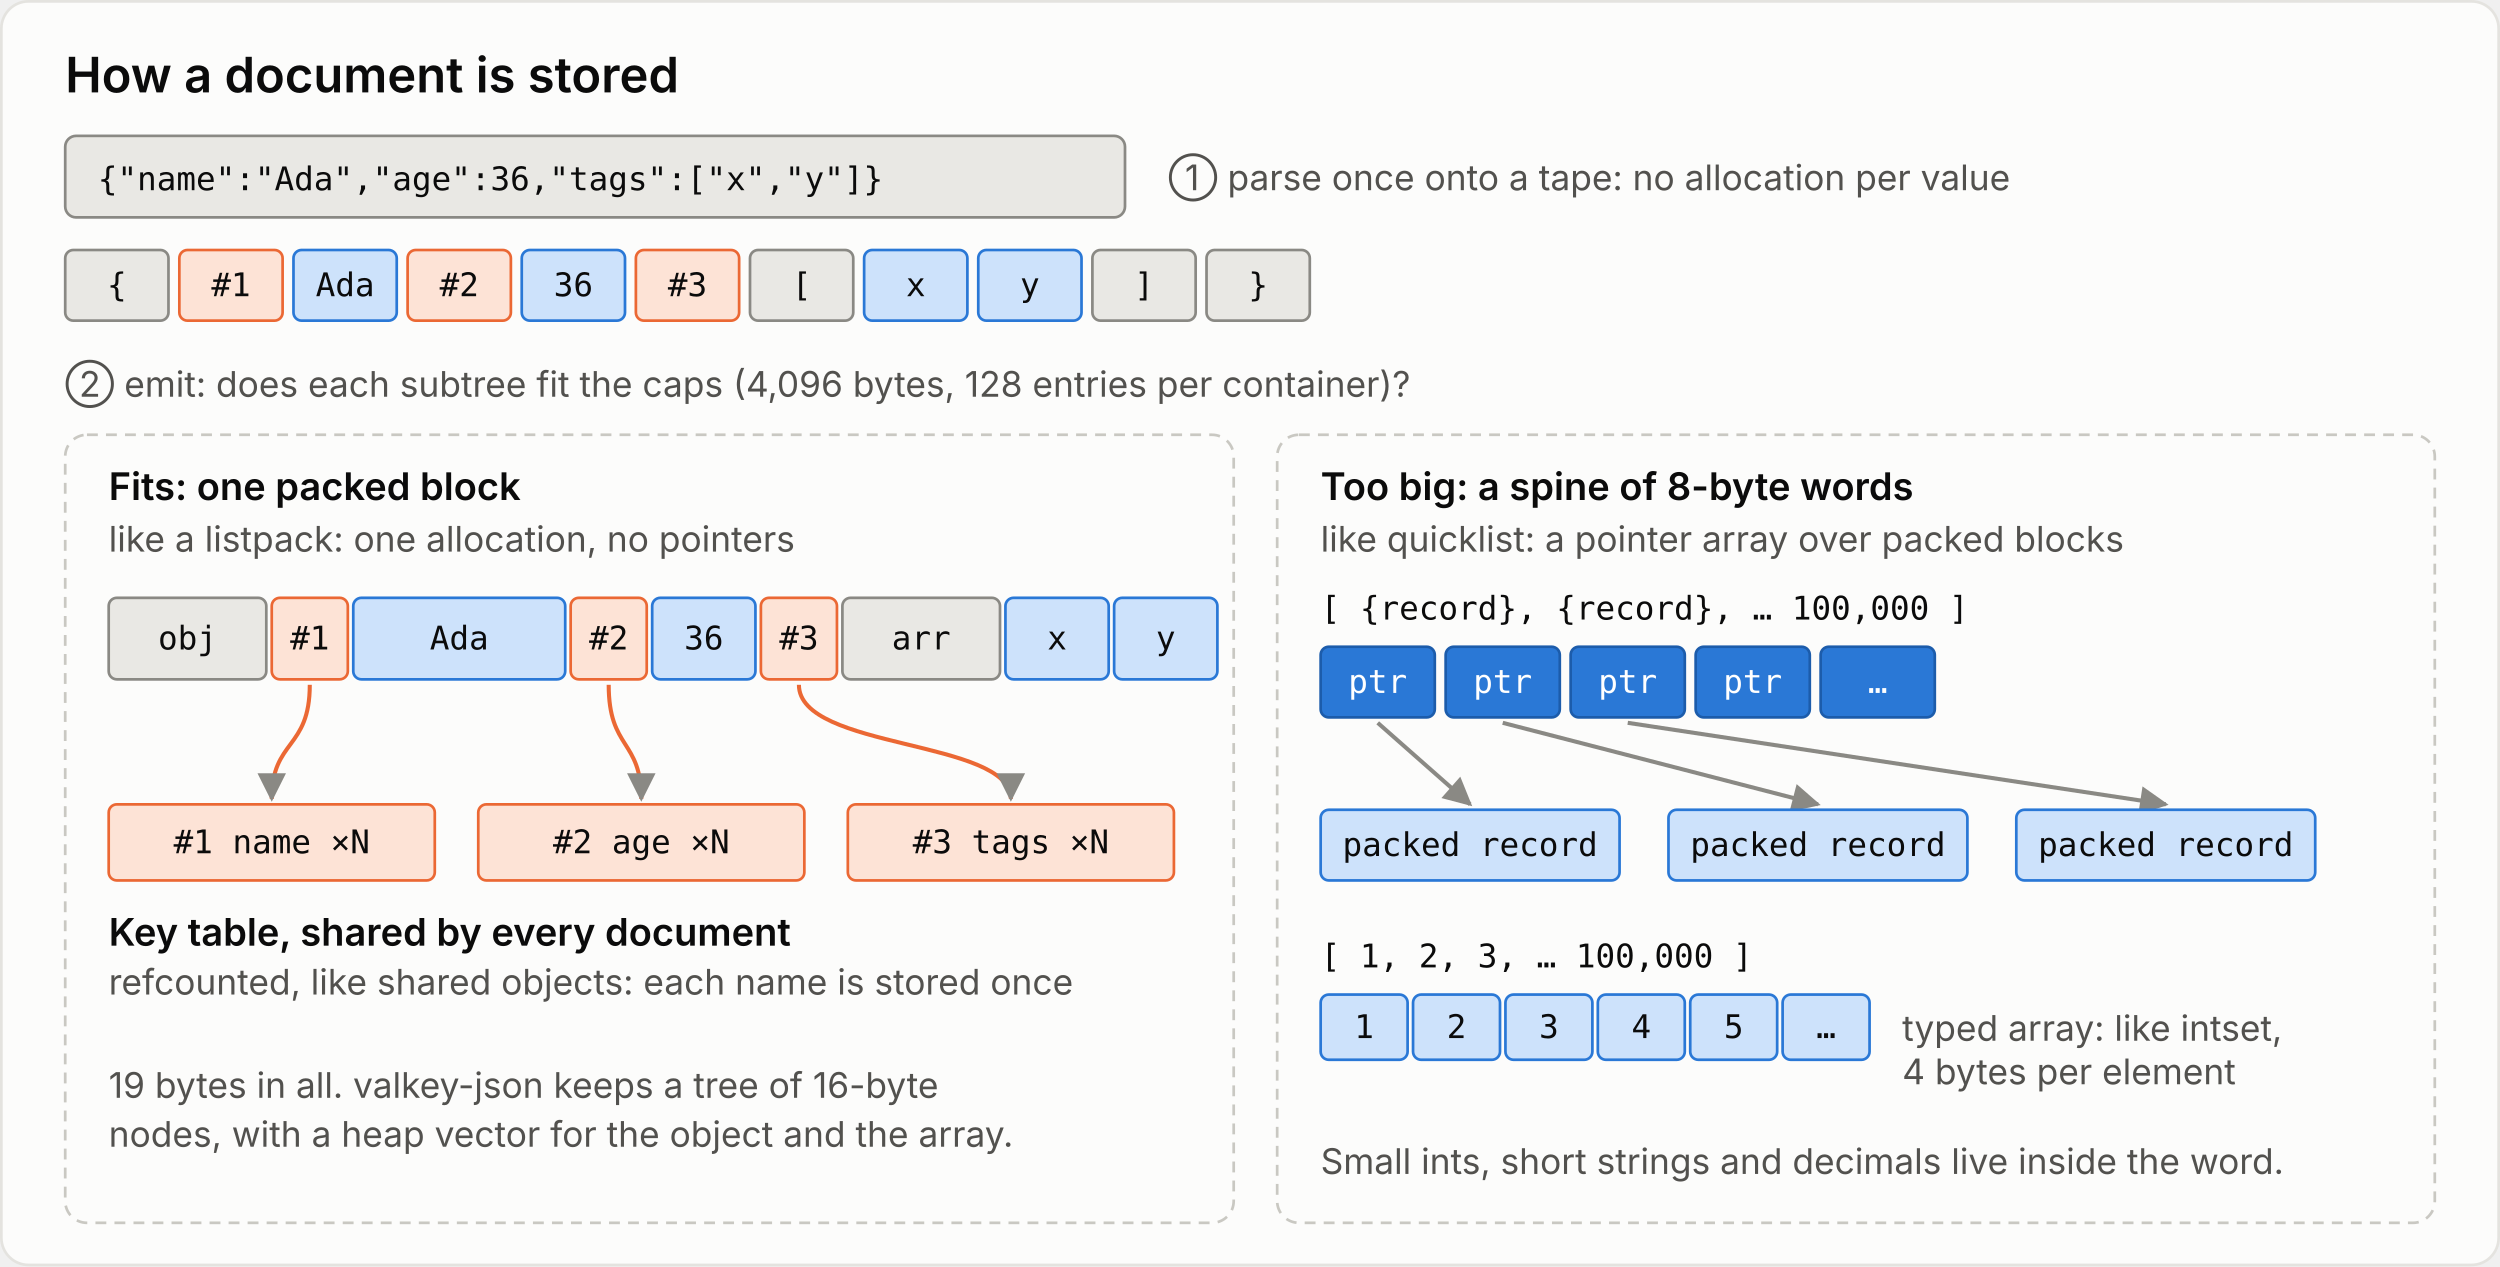
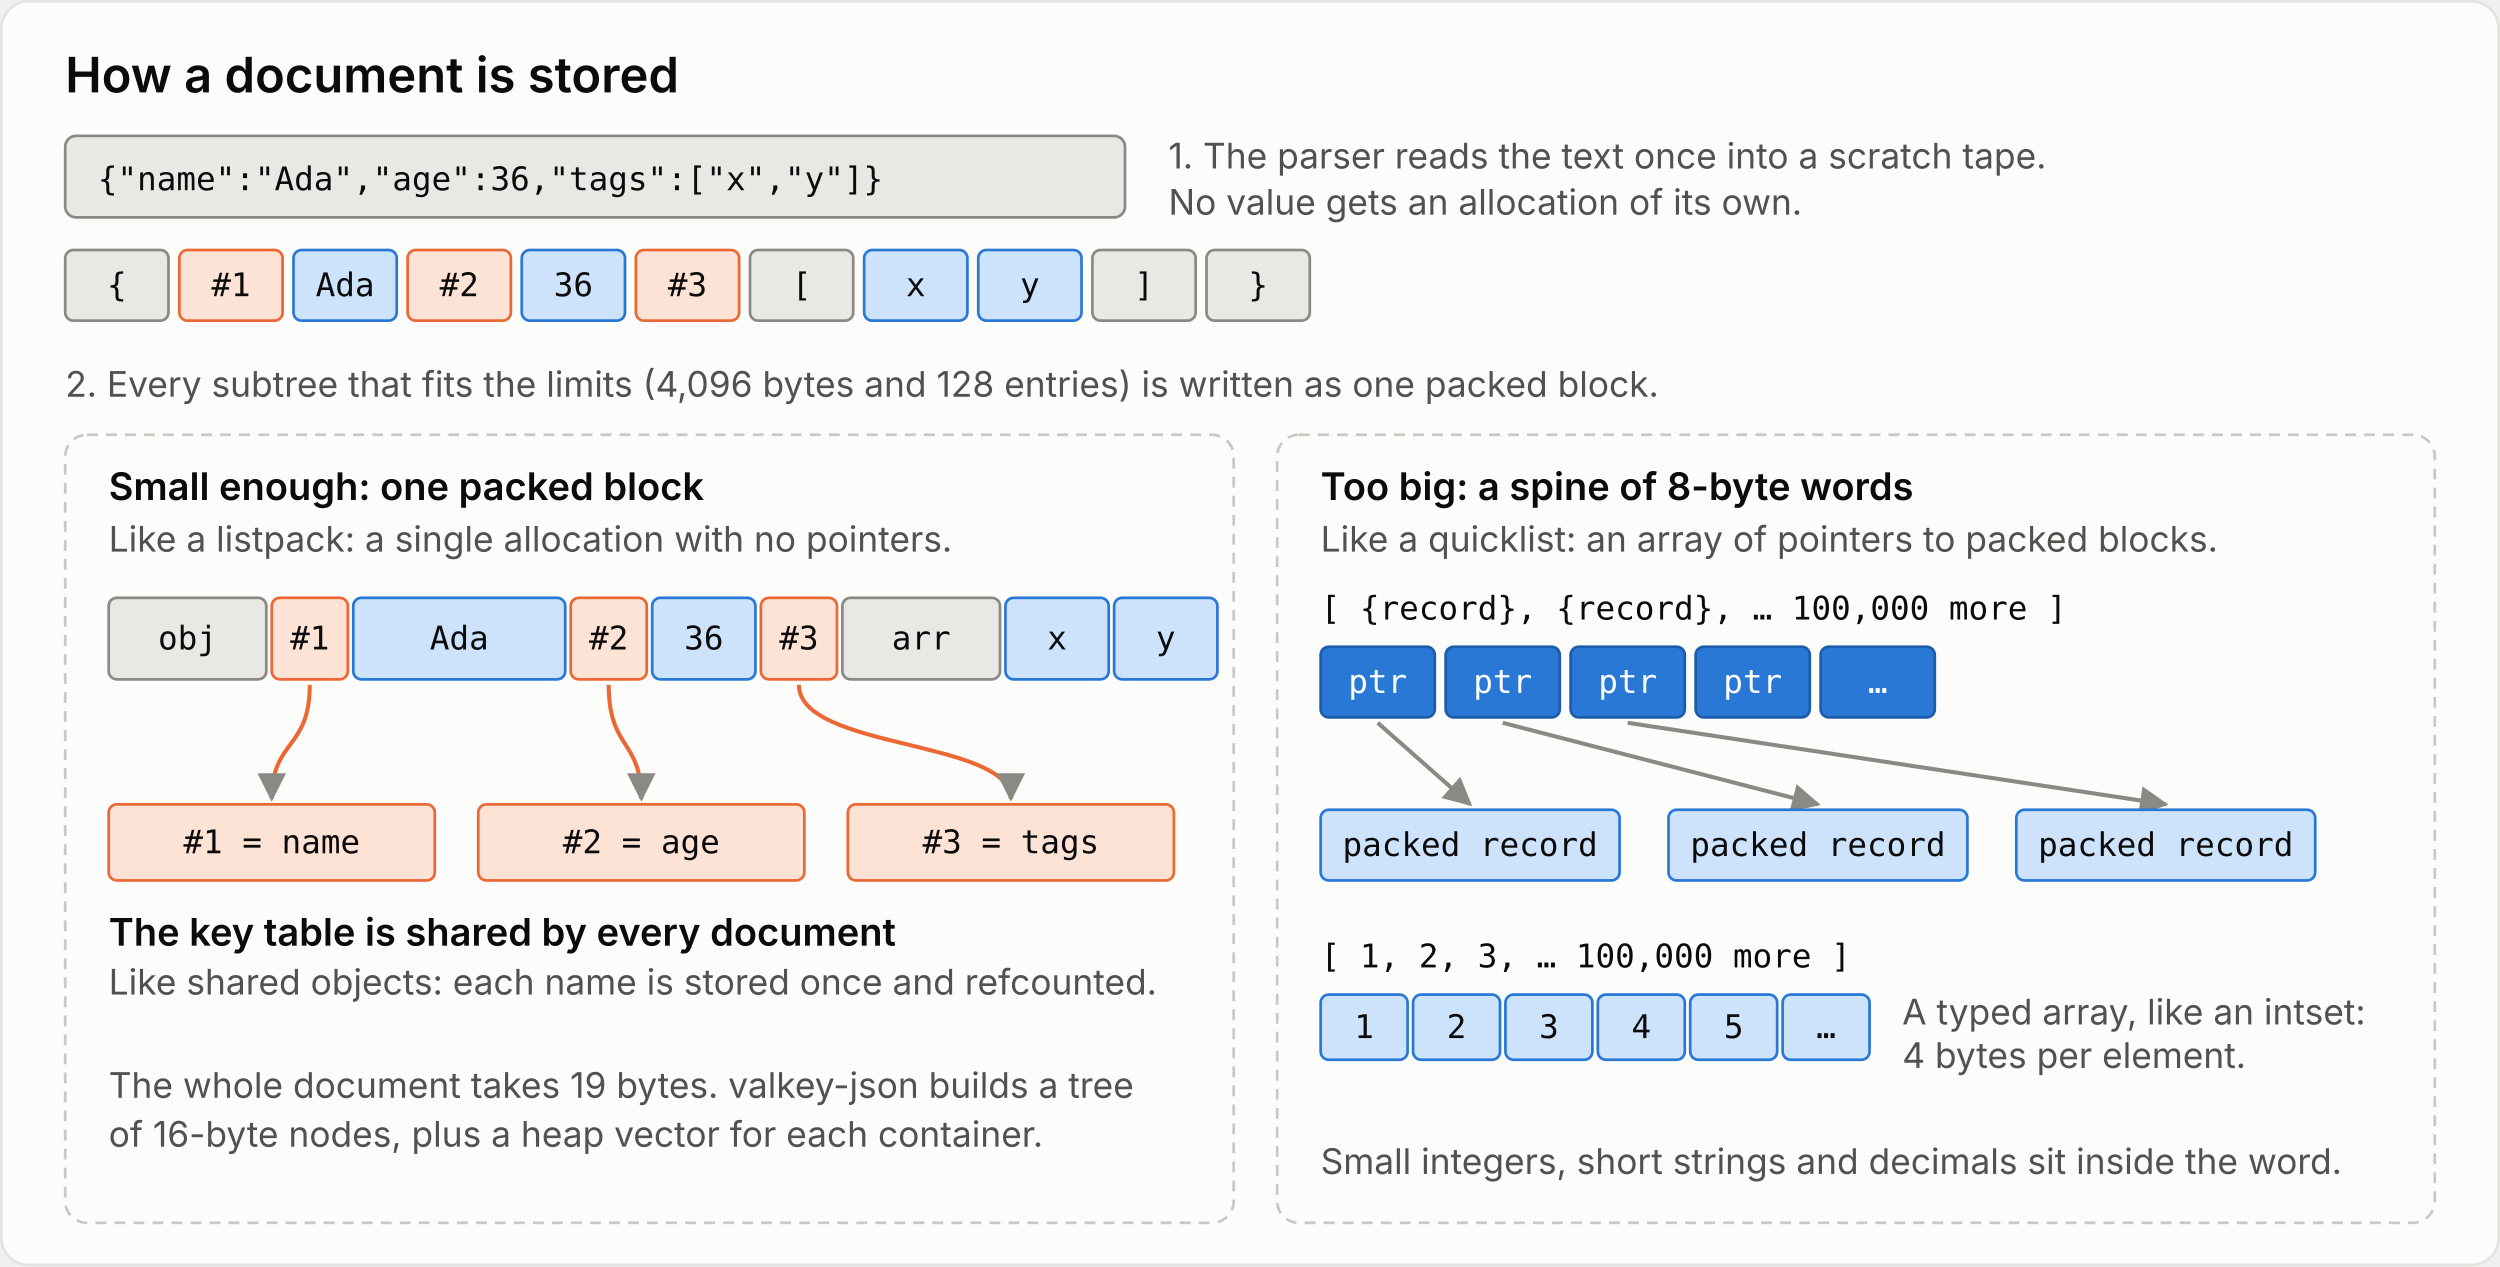
- <svg xmlns="http://www.w3.org/2000/svg" viewBox="0 0 920 466" width="920" height="466" role="img" aria-label="How a JSON document is stored: packed block, key table and spine">
+ <svg xmlns="http://www.w3.org/2000/svg" viewBox="0 0 920 466" width="920" height="466" role="img" aria-label="How a JSON document is stored">
  <style>
  .bg{fill:#fcfcfb;stroke:#e4e3df}
  .t{fill:#0b0b0b;font:600 18px system-ui,-apple-system,Segoe UI,sans-serif}
  .h{fill:#0b0b0b;font:600 14px system-ui,-apple-system,Segoe UI,sans-serif}
  .s{fill:#52514e;font:13px system-ui,-apple-system,Segoe UI,sans-serif}
  .m{fill:#0b0b0b;font:12px ui-monospace,SFMono-Regular,Menlo,monospace}
  .mw{fill:#ffffff;font:12px ui-monospace,SFMono-Regular,Menlo,monospace}
  .cell{fill:#cde2fb;stroke:#2a78d6;stroke-width:1}
  .key{fill:#fde3d6;stroke:#eb6834;stroke-width:1}
  .hdr{fill:#e9e8e4;stroke:#8a8984;stroke-width:1}
  .word{fill:#2a78d6;stroke:#1c5cab;stroke-width:1}
  .box{fill:none;stroke:#c9c8c2;stroke-width:1;stroke-dasharray:4 3}
  .ln{stroke:#8a8984;stroke-width:1.5;fill:none}
  .kl{stroke:#eb6834;stroke-width:1.5;fill:none}
  .bar{fill:#2a78d6}
  .ref{stroke:#eb6834;stroke-width:2;stroke-dasharray:5 4}
  .refl{fill:#c2410c;font:600 12px system-ui,-apple-system,Segoe UI,sans-serif}
+   .hi{fill:none;stroke:#eb6834;stroke-width:2}
  .grid{stroke:#e4e3df;stroke-width:1}
  @media (prefers-color-scheme: dark){
    .bg{fill:#1a1a19;stroke:#383835}
    .t,.h,.m{fill:#f0efec}
    .s{fill:#c3c2b7}
    .cell{fill:#184f95;stroke:#6da7ec}
    .key{fill:#6b2a12;stroke:#d95926}
    .hdr{fill:#383835;stroke:#8a8984}
    .word{fill:#3987e5;stroke:#86b6ef}
    .box{stroke:#52514e}
    .ln{stroke:#a3a29b}
    .bar{fill:#3987e5}
    .ref{stroke:#d95926}
    .refl{fill:#f4a37f}
-     .grid{stroke:#383835}
+     .hi{fill:none;stroke:#eb6834;stroke-width:2}
+   .grid{stroke:#383835}
  }
</style>
  <defs>
    <marker id="a" viewBox="0 0 10 10" refX="9" refY="5" markerWidth="7" markerHeight="7" orient="auto-start-reverse">
      <path d="M0,0 L10,5 L0,10 z" fill="#8a8984" />
    </marker>
  </defs>
  <rect class="bg" x="0.5" y="0.5" width="919" height="465" rx="10" />
-   <text class="t" x="24" y="34">How a document is stored</text>
+   <text class="t" x="24" y="34" text-anchor="start">How a document is stored</text>
  <rect class="hdr" x="24" y="50" width="390" height="30" rx="4" />
-   <text class="m" x="36" y="70">{"name":"Ada","age":36,"tags":["x","y"]}</text>
-   <g>
-     <animate attributeName="opacity" dur="12s" repeatCount="indefinite" values="0;0;1;1;0" keyTimes="0;0.025;0.054;0.96;1" />
-     <text class="s" x="430" y="70">① parse once onto a tape: no allocation per value</text>
-   </g>
-   <g>
-     <animate attributeName="opacity" dur="12s" repeatCount="indefinite" values="0;0;1;1;0" keyTimes="0;0.05;0.079;0.96;1" />
+   <text class="m" x="36" y="70" text-anchor="start">{"name":"Ada","age":36,"tags":["x","y"]}</text>
+   <g>
+     <text class="s" x="430" y="62" text-anchor="start">1. The parser reads the text once into a scratch tape.</text>
+     <text class="s" x="430" y="79" text-anchor="start">No value gets an allocation of its own.</text>
+   </g>
+   <g>
    <rect class="hdr" x="24" y="92" width="38" height="26" rx="3" />
    <text class="m" x="43.0" y="109.0" text-anchor="middle">{</text>
  </g>
  <g>
-     <animate attributeName="opacity" dur="12s" repeatCount="indefinite" values="0;0;1;1;0" keyTimes="0;0.06;0.089;0.96;1" />
    <rect class="key" x="66" y="92" width="38" height="26" rx="3" />
    <text class="m" x="85.0" y="109.0" text-anchor="middle">#1</text>
  </g>
  <g>
-     <animate attributeName="opacity" dur="12s" repeatCount="indefinite" values="0;0;1;1;0" keyTimes="0;0.07;0.099;0.96;1" />
    <rect class="cell" x="108" y="92" width="38" height="26" rx="3" />
    <text class="m" x="127.0" y="109.0" text-anchor="middle">Ada</text>
  </g>
  <g>
-     <animate attributeName="opacity" dur="12s" repeatCount="indefinite" values="0;0;1;1;0" keyTimes="0;0.08;0.109;0.96;1" />
    <rect class="key" x="150" y="92" width="38" height="26" rx="3" />
    <text class="m" x="169.0" y="109.0" text-anchor="middle">#2</text>
  </g>
  <g>
-     <animate attributeName="opacity" dur="12s" repeatCount="indefinite" values="0;0;1;1;0" keyTimes="0;0.09;0.119;0.96;1" />
    <rect class="cell" x="192" y="92" width="38" height="26" rx="3" />
    <text class="m" x="211.0" y="109.0" text-anchor="middle">36</text>
  </g>
  <g>
-     <animate attributeName="opacity" dur="12s" repeatCount="indefinite" values="0;0;1;1;0" keyTimes="0;0.1;0.129;0.96;1" />
    <rect class="key" x="234" y="92" width="38" height="26" rx="3" />
    <text class="m" x="253.0" y="109.0" text-anchor="middle">#3</text>
  </g>
  <g>
-     <animate attributeName="opacity" dur="12s" repeatCount="indefinite" values="0;0;1;1;0" keyTimes="0;0.11;0.139;0.96;1" />
    <rect class="hdr" x="276" y="92" width="38" height="26" rx="3" />
    <text class="m" x="295.0" y="109.0" text-anchor="middle">[</text>
  </g>
  <g>
-     <animate attributeName="opacity" dur="12s" repeatCount="indefinite" values="0;0;1;1;0" keyTimes="0;0.12;0.149;0.96;1" />
    <rect class="cell" x="318" y="92" width="38" height="26" rx="3" />
    <text class="m" x="337.0" y="109.0" text-anchor="middle">x</text>
  </g>
  <g>
-     <animate attributeName="opacity" dur="12s" repeatCount="indefinite" values="0;0;1;1;0" keyTimes="0;0.13;0.159;0.96;1" />
    <rect class="cell" x="360" y="92" width="38" height="26" rx="3" />
    <text class="m" x="379.0" y="109.0" text-anchor="middle">y</text>
  </g>
  <g>
-     <animate attributeName="opacity" dur="12s" repeatCount="indefinite" values="0;0;1;1;0" keyTimes="0;0.14;0.169;0.96;1" />
    <rect class="hdr" x="402" y="92" width="38" height="26" rx="3" />
    <text class="m" x="421.0" y="109.0" text-anchor="middle">]</text>
  </g>
  <g>
-     <animate attributeName="opacity" dur="12s" repeatCount="indefinite" values="0;0;1;1;0" keyTimes="0;0.15;0.179;0.96;1" />
    <rect class="hdr" x="444" y="92" width="38" height="26" rx="3" />
    <text class="m" x="463.0" y="109.0" text-anchor="middle">}</text>
  </g>
  <g>
-     <animate attributeName="opacity" dur="12s" repeatCount="indefinite" values="0;0;1;1;0" keyTimes="0;0.183;0.212;0.96;1" />
-     <text class="s" x="24" y="146">② emit: does each subtree fit the caps (4,096 bytes, 128 entries per container)?</text>
-   </g>
-   <g>
-     <animate attributeName="opacity" dur="12s" repeatCount="indefinite" values="0;0;1;1;0" keyTimes="0;0.217;0.246;0.96;1" />
+     <text class="s" x="24" y="146" text-anchor="start">2. Every subtree that fits the limits (4,096 bytes and 128 entries) is written as one packed block.</text>
+   </g>
+   <g>
    <rect class="box" x="24" y="160" width="430" height="290" rx="8" />
-     <text class="h" x="40" y="184">Fits: one packed block</text>
-     <text class="s" x="40" y="203">like a listpack: one allocation, no pointers</text>
-   </g>
-   <g>
-     <animate attributeName="opacity" dur="12s" repeatCount="indefinite" values="0;0;1;1;0" keyTimes="0;0.25;0.279;0.96;1" />
+     <text class="h" x="40" y="184" text-anchor="start">Small enough: one packed block</text>
+     <text class="s" x="40" y="203" text-anchor="start">Like a listpack: a single allocation with no pointers.</text>
+   </g>
+   <g>
    <rect class="hdr" x="40" y="220" width="58" height="30" rx="3" />
    <text class="m" x="69.0" y="239.0" text-anchor="middle">obj</text>
  </g>
  <g>
-     <animate attributeName="opacity" dur="12s" repeatCount="indefinite" values="0;0;1;1;0" keyTimes="0;0.265;0.294;0.96;1" />
    <rect class="key" x="100" y="220" width="28" height="30" rx="3" />
    <text class="m" x="114.0" y="239.0" text-anchor="middle">#1</text>
  </g>
  <g>
-     <animate attributeName="opacity" dur="12s" repeatCount="indefinite" values="0;0;1;1;0" keyTimes="0;0.28;0.309;0.96;1" />
    <rect class="cell" x="130" y="220" width="78" height="30" rx="3" />
    <text class="m" x="169.0" y="239.0" text-anchor="middle">Ada</text>
  </g>
  <g>
-     <animate attributeName="opacity" dur="12s" repeatCount="indefinite" values="0;0;1;1;0" keyTimes="0;0.295;0.324;0.96;1" />
    <rect class="key" x="210" y="220" width="28" height="30" rx="3" />
    <text class="m" x="224.0" y="239.0" text-anchor="middle">#2</text>
  </g>
  <g>
-     <animate attributeName="opacity" dur="12s" repeatCount="indefinite" values="0;0;1;1;0" keyTimes="0;0.31;0.339;0.96;1" />
    <rect class="cell" x="240" y="220" width="38" height="30" rx="3" />
    <text class="m" x="259.0" y="239.0" text-anchor="middle">36</text>
  </g>
  <g>
-     <animate attributeName="opacity" dur="12s" repeatCount="indefinite" values="0;0;1;1;0" keyTimes="0;0.325;0.354;0.96;1" />
    <rect class="key" x="280" y="220" width="28" height="30" rx="3" />
    <text class="m" x="294.0" y="239.0" text-anchor="middle">#3</text>
  </g>
  <g>
-     <animate attributeName="opacity" dur="12s" repeatCount="indefinite" values="0;0;1;1;0" keyTimes="0;0.34;0.369;0.96;1" />
    <rect class="hdr" x="310" y="220" width="58" height="30" rx="3" />
    <text class="m" x="339.0" y="239.0" text-anchor="middle">arr</text>
  </g>
  <g>
-     <animate attributeName="opacity" dur="12s" repeatCount="indefinite" values="0;0;1;1;0" keyTimes="0;0.355;0.384;0.96;1" />
    <rect class="cell" x="370" y="220" width="38" height="30" rx="3" />
    <text class="m" x="389.0" y="239.0" text-anchor="middle">x</text>
  </g>
  <g>
-     <animate attributeName="opacity" dur="12s" repeatCount="indefinite" values="0;0;1;1;0" keyTimes="0;0.37;0.399;0.96;1" />
    <rect class="cell" x="410" y="220" width="38" height="30" rx="3" />
    <text class="m" x="429.0" y="239.0" text-anchor="middle">y</text>
  </g>
  <g>
-     <animate attributeName="opacity" dur="12s" repeatCount="indefinite" values="0;0;1;1;0" keyTimes="0;0.4;0.429;0.96;1" />
-     <text class="s" x="40" y="404">19 bytes in all. valkey-json keeps a tree of 16-byte</text>
-     <text class="s" x="40" y="422">nodes, with a heap vector for the object and the array.</text>
-   </g>
-   <g>
-     <animate attributeName="opacity" dur="12s" repeatCount="indefinite" values="0;0;1;1;0" keyTimes="0;0.442;0.471;0.96;1" />
    <rect class="key" x="40" y="296" width="120" height="28" rx="3" />
-     <text class="m" x="100.0" y="314.0" text-anchor="middle">#1 name ×N</text>
+     <text class="m" x="100.0" y="314.0" text-anchor="middle">#1 = name</text>
    <path class="kl" d="M114.0,252 C114.0,276 100,272 100,294" marker-end="url(#a)" />
    <rect class="key" x="176" y="296" width="120" height="28" rx="3" />
-     <text class="m" x="236.0" y="314.0" text-anchor="middle">#2 age ×N</text>
+     <text class="m" x="236.0" y="314.0" text-anchor="middle">#2 = age</text>
    <path class="kl" d="M224.0,252 C224.0,276 236,272 236,294" marker-end="url(#a)" />
    <rect class="key" x="312" y="296" width="120" height="28" rx="3" />
-     <text class="m" x="372.0" y="314.0" text-anchor="middle">#3 tags ×N</text>
+     <text class="m" x="372.0" y="314.0" text-anchor="middle">#3 = tags</text>
    <path class="kl" d="M294.0,252 C294.0,276 372,272 372,294" marker-end="url(#a)" />
-     <text class="h" x="40" y="348">Key table, shared by every document</text>
-     <text class="s" x="40" y="366">refcounted, like shared objects: each name is stored once</text>
-   </g>
-   <g>
-     <animate attributeName="opacity" dur="12s" repeatCount="indefinite" values="0;0;1;1;0" keyTimes="0;0.533;0.562;0.96;1" />
+     <text class="h" x="40" y="348" text-anchor="start">The key table is shared by every document</text>
+     <text class="s" x="40" y="366" text-anchor="start">Like shared objects: each name is stored once and refcounted.</text>
+   </g>
+   <g>
+     <text class="s" x="40" y="404" text-anchor="start">The whole document takes 19 bytes. valkey-json builds a tree</text>
+     <text class="s" x="40" y="422" text-anchor="start">of 16-byte nodes, plus a heap vector for each container.</text>
+   </g>
+   <g>
    <rect class="box" x="470" y="160" width="426" height="290" rx="8" />
-     <text class="h" x="486" y="184">Too big: a spine of 8-byte words</text>
-     <text class="s" x="486" y="203">like quicklist: a pointer array over packed blocks</text>
-   </g>
-   <g>
-     <animate attributeName="opacity" dur="12s" repeatCount="indefinite" values="0;0;1;1;0" keyTimes="0;0.567;0.596;0.96;1" />
-     <text class="m" x="486" y="228">[ {record}, {record}, … 100,000 ]</text>
-   </g>
-   <g>
-     <animate attributeName="opacity" dur="12s" repeatCount="indefinite" values="0;0;1;1;0" keyTimes="0;0.592;0.621;0.96;1" />
+     <text class="h" x="486" y="184" text-anchor="start">Too big: a spine of 8-byte words</text>
+     <text class="s" x="486" y="203" text-anchor="start">Like a quicklist: an array of pointers to packed blocks.</text>
+   </g>
+   <g>
+     <text class="m" x="486" y="228" text-anchor="start">[ {record}, {record}, … 100,000 more ]</text>
+   </g>
+   <g>
    <rect class="word" x="486" y="238" width="42" height="26" rx="3" />
    <text class="mw" x="507.0" y="255.0" text-anchor="middle">ptr</text>
  </g>
  <g>
-     <animate attributeName="opacity" dur="12s" repeatCount="indefinite" values="0;0;1;1;0" keyTimes="0;0.602;0.631;0.96;1" />
    <rect class="word" x="532" y="238" width="42" height="26" rx="3" />
    <text class="mw" x="553.0" y="255.0" text-anchor="middle">ptr</text>
  </g>
  <g>
-     <animate attributeName="opacity" dur="12s" repeatCount="indefinite" values="0;0;1;1;0" keyTimes="0;0.612;0.641;0.96;1" />
    <rect class="word" x="578" y="238" width="42" height="26" rx="3" />
    <text class="mw" x="599.0" y="255.0" text-anchor="middle">ptr</text>
  </g>
  <g>
-     <animate attributeName="opacity" dur="12s" repeatCount="indefinite" values="0;0;1;1;0" keyTimes="0;0.622;0.651;0.96;1" />
    <rect class="word" x="624" y="238" width="42" height="26" rx="3" />
    <text class="mw" x="645.0" y="255.0" text-anchor="middle">ptr</text>
  </g>
  <g>
-     <animate attributeName="opacity" dur="12s" repeatCount="indefinite" values="0;0;1;1;0" keyTimes="0;0.632;0.661;0.96;1" />
    <rect class="word" x="670" y="238" width="42" height="26" rx="3" />
    <text class="mw" x="691.0" y="255.0" text-anchor="middle">…</text>
  </g>
  <g>
-     <animate attributeName="opacity" dur="12s" repeatCount="indefinite" values="0;0;1;1;0" keyTimes="0;0.65;0.679;0.96;1" />
    <path class="ln" d="M507,266 L541,296" marker-end="url(#a)" />
    <rect class="cell" x="486" y="298" width="110" height="26" rx="3" />
    <text class="m" x="541.0" y="315.0" text-anchor="middle">packed record</text>
  </g>
  <g>
-     <animate attributeName="opacity" dur="12s" repeatCount="indefinite" values="0;0;1;1;0" keyTimes="0;0.662;0.692;0.96;1" />
    <path class="ln" d="M553,266 L669,296" marker-end="url(#a)" />
    <rect class="cell" x="614" y="298" width="110" height="26" rx="3" />
    <text class="m" x="669.0" y="315.0" text-anchor="middle">packed record</text>
  </g>
  <g>
-     <animate attributeName="opacity" dur="12s" repeatCount="indefinite" values="0;0;1;1;0" keyTimes="0;0.675;0.704;0.96;1" />
    <path class="ln" d="M599,266 L797,296" marker-end="url(#a)" />
    <rect class="cell" x="742" y="298" width="110" height="26" rx="3" />
    <text class="m" x="797.0" y="315.0" text-anchor="middle">packed record</text>
  </g>
  <g>
-     <animate attributeName="opacity" dur="12s" repeatCount="indefinite" values="0;0;1;1;0" keyTimes="0;0.717;0.746;0.96;1" />
-     <text class="m" x="486" y="356">[ 1, 2, 3, … 100,000 ]</text>
-   </g>
-   <g>
-     <animate attributeName="opacity" dur="12s" repeatCount="indefinite" values="0;0;1;1;0" keyTimes="0;0.742;0.771;0.96;1" />
+     <text class="m" x="486" y="356" text-anchor="start">[ 1, 2, 3, … 100,000 more ]</text>
+   </g>
+   <g>
    <rect class="cell" x="486" y="366" width="32" height="24" rx="3" />
    <text class="m" x="502.0" y="382.0" text-anchor="middle">1</text>
  </g>
  <g>
-     <animate attributeName="opacity" dur="12s" repeatCount="indefinite" values="0;0;1;1;0" keyTimes="0;0.75;0.779;0.96;1" />
    <rect class="cell" x="520" y="366" width="32" height="24" rx="3" />
    <text class="m" x="536.0" y="382.0" text-anchor="middle">2</text>
  </g>
  <g>
-     <animate attributeName="opacity" dur="12s" repeatCount="indefinite" values="0;0;1;1;0" keyTimes="0;0.758;0.787;0.96;1" />
    <rect class="cell" x="554" y="366" width="32" height="24" rx="3" />
    <text class="m" x="570.0" y="382.0" text-anchor="middle">3</text>
  </g>
  <g>
-     <animate attributeName="opacity" dur="12s" repeatCount="indefinite" values="0;0;1;1;0" keyTimes="0;0.767;0.796;0.96;1" />
    <rect class="cell" x="588" y="366" width="32" height="24" rx="3" />
    <text class="m" x="604.0" y="382.0" text-anchor="middle">4</text>
  </g>
  <g>
-     <animate attributeName="opacity" dur="12s" repeatCount="indefinite" values="0;0;1;1;0" keyTimes="0;0.775;0.804;0.96;1" />
    <rect class="cell" x="622" y="366" width="32" height="24" rx="3" />
    <text class="m" x="638.0" y="382.0" text-anchor="middle">5</text>
  </g>
  <g>
-     <animate attributeName="opacity" dur="12s" repeatCount="indefinite" values="0;0;1;1;0" keyTimes="0;0.783;0.812;0.96;1" />
    <rect class="cell" x="656" y="366" width="32" height="24" rx="3" />
    <text class="m" x="672.0" y="382.0" text-anchor="middle">…</text>
  </g>
  <g>
-     <animate attributeName="opacity" dur="12s" repeatCount="indefinite" values="0;0;1;1;0" keyTimes="0;0.8;0.829;0.96;1" />
-     <text class="s" x="700" y="383">typed array: like intset,</text>
-     <text class="s" x="700" y="399">4 bytes per element</text>
-   </g>
-   <g>
-     <animate attributeName="opacity" dur="12s" repeatCount="indefinite" values="0;0;1;1;0" keyTimes="0;0.833;0.863;0.96;1" />
-     <text class="s" x="486" y="432">Small ints, short strings and decimals live inside the word.</text>
+     <text class="s" x="700" y="377" text-anchor="start">A typed array, like an intset:</text>
+     <text class="s" x="700" y="393" text-anchor="start">4 bytes per element.</text>
+   </g>
+   <g>
+     <text class="s" x="486" y="432" text-anchor="start">Small integers, short strings and decimals sit inside the word.</text>
  </g>
</svg>
